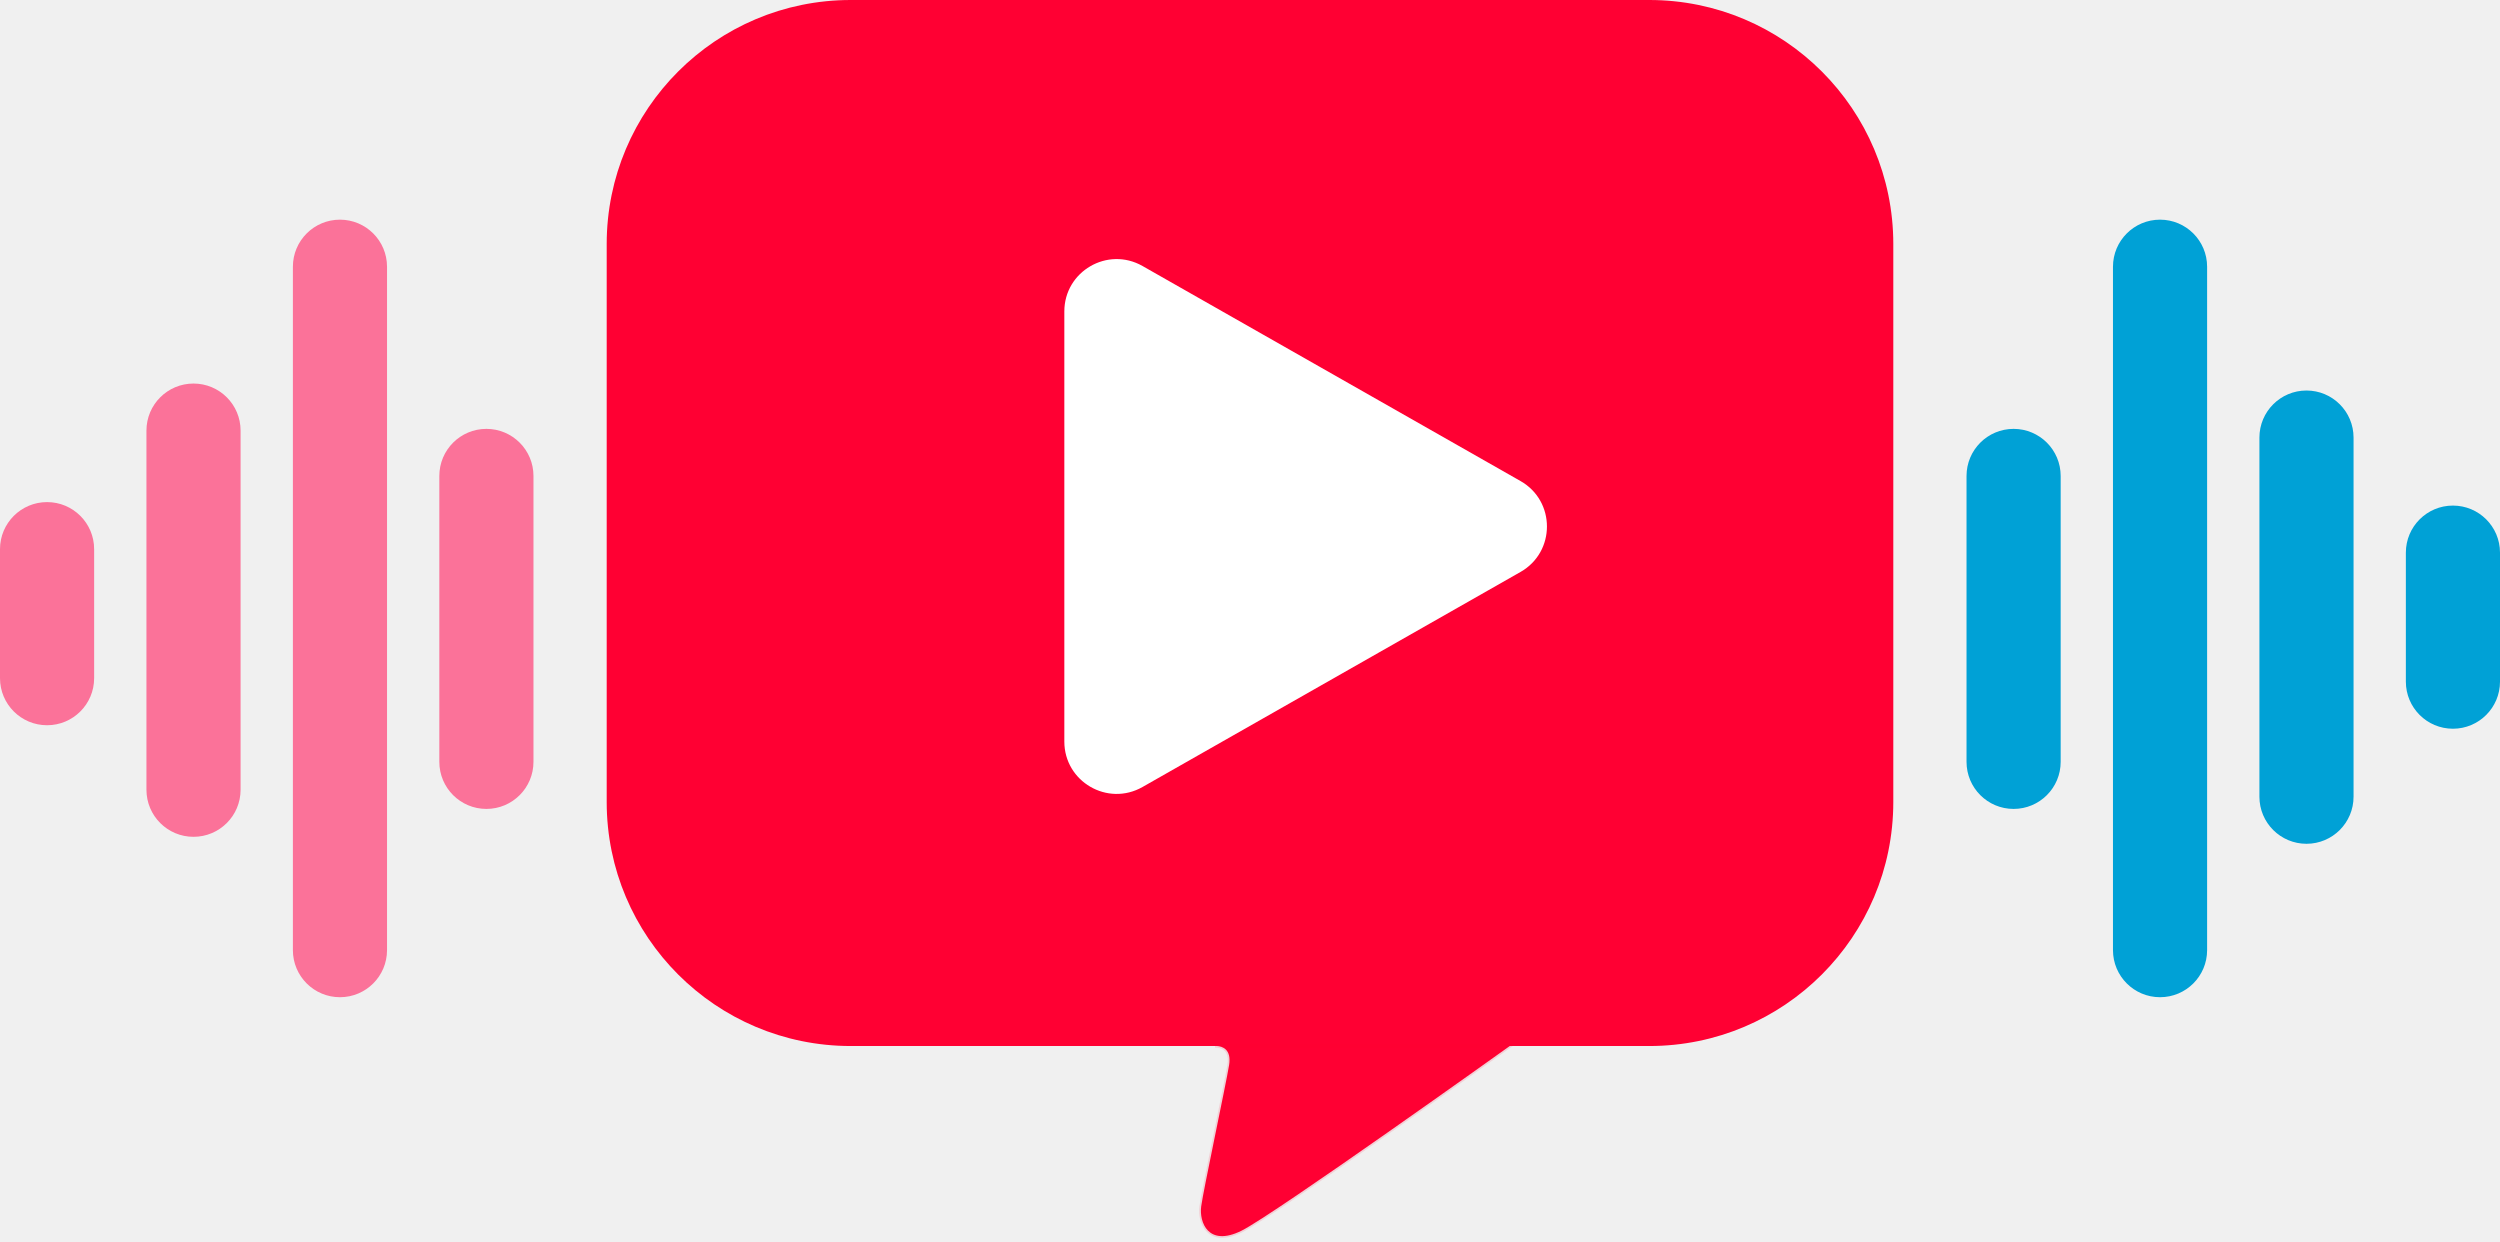
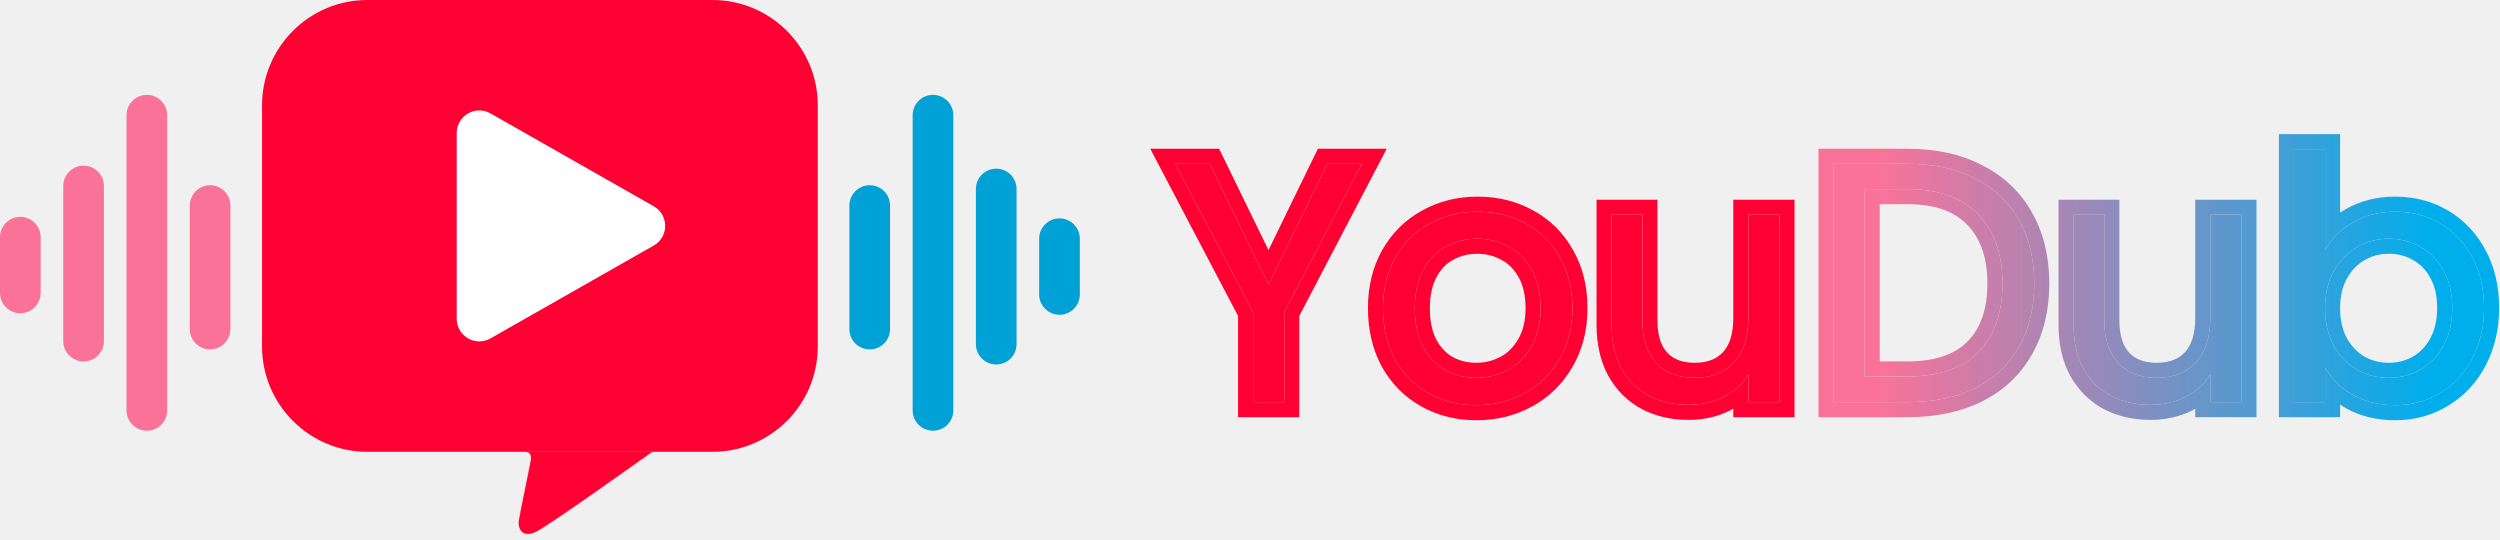
- <svg xmlns="http://www.w3.org/2000/svg" width="717" height="356" viewBox="0 0 717 356" fill="none" role="img" aria-label="YouDub">
+ <svg xmlns="http://www.w3.org/2000/svg" width="1660" height="358" viewBox="0 0 1660 358" fill="none">
  <rect x="174" width="369" height="300" rx="70" fill="#FF0033" />
-   <path d="M436.082 137.962C446.193 143.714 446.193 158.286 436.082 164.038L327.667 225.715C317.668 231.404 305.25 224.182 305.25 212.678V89.322C305.25 77.818 317.668 70.596 327.667 76.285L436.082 137.962Z" fill="white" />
+   <path d="M434.082 136.962C444.193 142.714 444.193 157.286 434.082 163.038L325.667 224.715C315.668 230.404 303.25 223.182 303.25 211.678V88.322C303.25 76.818 315.668 69.596 325.667 75.285L434.082 136.962Z" fill="white" />
  <path d="M348.5 300C348.5 300 348.73 299.977 349.081 300H433C433 300 365.25 348.453 356 353C346.482 357.679 343.904 350.5 344.5 346C345.096 341.5 351.5 311.5 352.5 305.5C353.286 300.786 350.367 300.084 349.081 300H348.5Z" fill="#FF0033" />
  <path d="M348.5 300C348.5 300 353.5 299.5 352.5 305.5C351.5 311.5 345.096 341.5 344.5 346C343.904 350.5 346.482 357.679 356 353C365.25 348.453 433 300 433 300H348.5Z" stroke="#FF0033" stroke-opacity="0.133" />
  <rect y="144" width="27" height="64" rx="13.5" fill="#FB7299" />
  <rect x="690" y="145" width="27" height="64" rx="13.5" fill="#00A1D6" />
  <rect x="126" y="123" width="27" height="109" rx="13.5" fill="#FB7299" />
  <rect x="564" y="123" width="27" height="109" rx="13.5" fill="#00A1D6" />
  <rect x="84" y="63" width="27" height="223" rx="13.5" fill="#FB7299" />
  <rect x="606" y="63" width="27" height="223" rx="13.5" fill="#00A1D6" />
  <rect x="42" y="110" width="27" height="130" rx="13.5" fill="#FB7299" />
  <rect x="648" y="112" width="27" height="130" rx="13.5" fill="#00A1D6" />
+   <mask id="path-13-outside-1_0_1" maskUnits="userSpaceOnUse" x="763" y="98" width="429" height="182" fill="black">
+     <rect fill="white" x="763" y="98" width="429" height="182" />
+     <path d="M904.255 108.781L852.726 207.299V267H832.069V207.299L780.313 108.781H803.24L842.284 188.912L881.328 108.781H904.255ZM980.296 269.043C968.644 269.043 958.05 266.395 948.516 261.098C939.134 255.801 931.718 248.31 926.27 238.625C920.974 228.788 918.325 217.438 918.325 204.575C918.325 191.863 921.049 180.664 926.497 170.979C932.097 161.142 939.663 153.651 949.197 148.506C958.731 143.209 969.4 140.561 981.204 140.561C993.008 140.561 1003.68 143.209 1013.21 148.506C1022.75 153.651 1030.24 161.067 1035.68 170.752C1041.28 180.437 1044.08 191.712 1044.08 204.575C1044.08 217.438 1041.21 228.788 1035.46 238.625C1029.86 248.31 1022.22 255.801 1012.53 261.098C1002.85 266.395 992.1 269.043 980.296 269.043ZM980.296 250.883C987.712 250.883 994.673 249.143 1001.18 245.662C1007.69 242.181 1012.91 236.96 1016.84 229.999C1020.93 223.038 1022.97 214.563 1022.97 204.575C1022.97 194.587 1021.01 186.112 1017.07 179.151C1013.14 172.19 1007.99 167.044 1001.63 163.715C995.278 160.234 988.393 158.494 980.977 158.494C973.411 158.494 966.449 160.234 960.093 163.715C953.889 167.044 948.895 172.19 945.111 179.151C941.328 186.112 939.436 194.587 939.436 204.575C939.436 214.714 941.252 223.265 944.884 230.226C948.668 237.187 953.662 242.408 959.866 245.889C966.071 249.218 972.881 250.883 980.296 250.883ZM1181.57 142.604V267H1160.91V248.613C1156.97 254.969 1151.45 259.963 1144.34 263.595C1137.38 267.076 1129.66 268.816 1121.18 268.816C1111.5 268.816 1102.8 266.849 1095.08 262.914C1087.36 258.828 1081.23 252.775 1076.69 244.754C1072.3 236.733 1070.11 226.972 1070.11 215.471V142.604H1090.54V212.747C1090.54 225.005 1093.64 234.463 1099.85 241.122C1106.05 247.629 1114.52 250.883 1125.27 250.883C1136.32 250.883 1145.02 247.478 1151.37 240.668C1157.73 233.858 1160.91 223.946 1160.91 210.931V142.604H1181.57Z" />
+   </mask>
+   <path d="M904.255 108.781L852.726 207.299V267H832.069V207.299L780.313 108.781H803.24L842.284 188.912L881.328 108.781H904.255ZM980.296 269.043C968.644 269.043 958.05 266.395 948.516 261.098C939.134 255.801 931.718 248.31 926.27 238.625C920.974 228.788 918.325 217.438 918.325 204.575C918.325 191.863 921.049 180.664 926.497 170.979C932.097 161.142 939.663 153.651 949.197 148.506C958.731 143.209 969.4 140.561 981.204 140.561C993.008 140.561 1003.68 143.209 1013.21 148.506C1022.75 153.651 1030.24 161.067 1035.68 170.752C1041.28 180.437 1044.08 191.712 1044.08 204.575C1044.08 217.438 1041.21 228.788 1035.46 238.625C1029.86 248.31 1022.22 255.801 1012.53 261.098C1002.85 266.395 992.1 269.043 980.296 269.043ZM980.296 250.883C987.712 250.883 994.673 249.143 1001.18 245.662C1007.69 242.181 1012.91 236.96 1016.84 229.999C1020.93 223.038 1022.97 214.563 1022.97 204.575C1022.97 194.587 1021.01 186.112 1017.07 179.151C1013.14 172.19 1007.99 167.044 1001.63 163.715C995.278 160.234 988.393 158.494 980.977 158.494C973.411 158.494 966.449 160.234 960.093 163.715C953.889 167.044 948.895 172.19 945.111 179.151C941.328 186.112 939.436 194.587 939.436 204.575C939.436 214.714 941.252 223.265 944.884 230.226C948.668 237.187 953.662 242.408 959.866 245.889C966.071 249.218 972.881 250.883 980.296 250.883ZM1181.57 142.604V267H1160.91V248.613C1156.97 254.969 1151.45 259.963 1144.34 263.595C1137.38 267.076 1129.66 268.816 1121.18 268.816C1111.5 268.816 1102.8 266.849 1095.08 262.914C1087.36 258.828 1081.23 252.775 1076.69 244.754C1072.3 236.733 1070.11 226.972 1070.11 215.471V142.604H1090.54V212.747C1090.54 225.005 1093.64 234.463 1099.85 241.122C1106.05 247.629 1114.52 250.883 1125.27 250.883C1136.32 250.883 1145.02 247.478 1151.37 240.668C1157.73 233.858 1160.91 223.946 1160.91 210.931V142.604H1181.57Z" fill="#FF0033" />
+   <path d="M904.255 108.781L913.116 113.416L920.771 98.781H904.255V108.781ZM852.726 207.299L843.865 202.664L842.726 204.842V207.299H852.726ZM852.726 267V277H862.726V267H852.726ZM832.069 267H822.069V277H832.069V267ZM832.069 207.299H842.069V204.832L840.922 202.648L832.069 207.299ZM780.313 108.781V98.781H763.764L771.46 113.432L780.313 108.781ZM803.24 108.781L812.23 104.401L809.491 98.781H803.24V108.781ZM842.284 188.912L833.294 193.292L842.284 211.742L851.274 193.292L842.284 188.912ZM881.328 108.781V98.781H875.077L872.338 104.401L881.328 108.781ZM904.255 108.781L895.394 104.146L843.865 202.664L852.726 207.299L861.587 211.934L913.116 113.416L904.255 108.781ZM852.726 207.299H842.726V267H852.726H862.726V207.299H852.726ZM852.726 267V257H832.069V267V277H852.726V267ZM832.069 267H842.069V207.299H832.069H822.069V267H832.069ZM832.069 207.299L840.922 202.648L789.166 104.13L780.313 108.781L771.46 113.432L823.216 211.95L832.069 207.299ZM780.313 108.781V118.781H803.24V108.781V98.781H780.313V108.781ZM803.24 108.781L794.25 113.161L833.294 193.292L842.284 188.912L851.274 184.532L812.23 104.401L803.24 108.781ZM842.284 188.912L851.274 193.292L890.318 113.161L881.328 108.781L872.338 104.401L833.294 184.532L842.284 188.912ZM881.328 108.781V118.781H904.255V108.781V98.781H881.328V108.781ZM948.516 261.098L943.601 269.806L943.63 269.823L943.66 269.84L948.516 261.098ZM926.27 238.625L917.466 243.366L917.509 243.447L917.555 243.528L926.27 238.625ZM926.497 170.979L917.807 166.032L917.794 166.054L917.782 166.076L926.497 170.979ZM949.197 148.506L953.947 157.306L954.001 157.277L954.054 157.248L949.197 148.506ZM1013.21 148.506L1008.36 157.248L1008.41 157.277L1008.46 157.306L1013.21 148.506ZM1035.68 170.752L1026.97 175.655L1027 175.706L1027.03 175.757L1035.68 170.752ZM1035.46 238.625L1026.82 233.578L1026.81 233.599L1026.8 233.62L1035.46 238.625ZM1012.53 261.098L1017.33 269.872V269.872L1012.53 261.098ZM1016.84 229.999L1008.22 224.937L1008.18 225.007L1008.14 225.078L1016.84 229.999ZM1001.63 163.715L996.831 172.486L996.912 172.53L996.994 172.573L1001.63 163.715ZM960.093 163.715L964.822 172.527L964.859 172.506L964.897 172.486L960.093 163.715ZM945.111 179.151L953.898 183.926V183.926L945.111 179.151ZM944.884 230.226L936.019 234.852L936.058 234.927L936.098 235.001L944.884 230.226ZM959.866 245.889L954.974 254.61L955.056 254.656L955.138 254.701L959.866 245.889ZM980.296 269.043V259.043C970.223 259.043 961.32 256.771 953.373 252.356L948.516 261.098L943.66 269.84C954.781 276.018 967.064 279.043 980.296 279.043V269.043ZM948.516 261.098L953.432 252.39C945.692 248.02 939.568 241.868 934.986 233.722L926.27 238.625L917.555 243.528C923.869 254.752 932.576 263.583 943.601 269.806L948.516 261.098ZM926.27 238.625L935.075 233.884C930.675 225.712 928.325 216.036 928.325 204.575H918.325H908.325C908.325 218.841 911.273 231.865 917.466 243.366L926.27 238.625ZM918.325 204.575H928.325C928.325 193.33 930.722 183.866 935.213 175.882L926.497 170.979L917.782 166.076C911.377 177.463 908.325 190.396 908.325 204.575H918.325ZM926.497 170.979L935.188 175.926C939.904 167.641 946.137 161.521 953.947 157.306L949.197 148.506L944.448 139.706C933.19 145.782 924.289 154.644 917.807 166.032L926.497 170.979ZM949.197 148.506L954.054 157.248C961.981 152.843 970.956 150.561 981.204 150.561V140.561V130.561C967.845 130.561 955.481 133.575 944.341 139.764L949.197 148.506ZM981.204 140.561V150.561C991.453 150.561 1000.43 152.843 1008.36 157.248L1013.21 148.506L1018.07 139.764C1006.93 133.575 994.564 130.561 981.204 130.561V140.561ZM1013.21 148.506L1008.46 157.306C1016.29 161.529 1022.42 167.573 1026.97 175.655L1035.68 170.752L1044.4 165.849C1038.05 154.561 1029.2 145.773 1017.96 139.706L1013.21 148.506ZM1035.68 170.752L1027.03 175.757C1031.62 183.705 1034.08 193.202 1034.08 204.575H1044.08H1054.08C1054.08 190.221 1050.95 177.169 1044.34 165.747L1035.68 170.752ZM1044.08 204.575H1034.08C1034.08 215.898 1031.57 225.462 1026.82 233.578L1035.46 238.625L1044.09 243.672C1050.85 232.114 1054.08 218.979 1054.08 204.575H1044.08ZM1035.46 238.625L1026.8 233.62C1022.1 241.742 1015.79 247.919 1007.73 252.324L1012.53 261.098L1017.33 269.872C1028.64 263.684 1037.61 254.879 1044.11 243.63L1035.46 238.625ZM1012.53 261.098L1007.73 252.324C999.62 256.761 990.543 259.043 980.296 259.043V269.043V279.043C993.658 279.043 1006.07 276.029 1017.33 269.872L1012.53 261.098ZM980.296 250.883V260.883C989.349 260.883 997.931 258.741 1005.9 254.48L1001.18 245.662L996.464 236.844C991.415 239.545 986.075 240.883 980.296 240.883V250.883ZM1001.18 245.662L1005.9 254.48C1014.22 250.03 1020.76 243.388 1025.55 234.92L1016.84 229.999L1008.14 225.078C1005.06 230.532 1001.16 234.333 996.464 236.844L1001.18 245.662ZM1016.84 229.999L1025.47 235.061C1030.65 226.24 1032.97 215.923 1032.97 204.575H1022.97H1012.97C1012.97 213.203 1011.21 219.836 1008.22 224.937L1016.84 229.999ZM1022.97 204.575H1032.97C1032.97 193.286 1030.75 183.023 1025.78 174.23L1017.07 179.151L1008.36 184.072C1011.26 189.202 1012.97 195.888 1012.97 204.575H1022.97ZM1017.07 179.151L1025.78 174.23C1021.01 165.791 1014.53 159.18 1006.27 154.857L1001.63 163.715L996.994 172.573C1001.45 174.909 1005.27 178.588 1008.36 184.072L1017.07 179.151ZM1001.63 163.715L1006.44 154.944C998.574 150.638 990.031 148.494 980.977 148.494V158.494V168.494C986.755 168.494 991.983 169.831 996.831 172.486L1001.63 163.715ZM980.977 158.494V148.494C971.809 148.494 963.185 150.621 955.29 154.944L960.093 163.715L964.897 172.486C969.714 169.848 975.013 168.494 980.977 168.494V158.494ZM960.093 163.715L955.365 154.903C947.234 159.266 940.919 165.924 936.325 174.376L945.111 179.151L953.898 183.926C956.871 178.456 960.543 174.822 964.822 172.527L960.093 163.715ZM945.111 179.151L936.325 174.376C931.564 183.136 929.436 193.345 929.436 204.575H939.436H949.436C949.436 195.829 951.092 189.088 953.898 183.926L945.111 179.151ZM939.436 204.575H929.436C929.436 215.87 931.456 226.107 936.019 234.852L944.884 230.226L953.75 225.6C951.049 220.422 949.436 213.559 949.436 204.575H939.436ZM944.884 230.226L936.098 235.001C940.676 243.424 946.943 250.105 954.974 254.61L959.866 245.889L964.759 237.168C960.381 234.712 956.66 230.95 953.671 225.451L944.884 230.226ZM959.866 245.889L955.138 254.701C962.875 258.852 971.322 260.883 980.296 260.883V250.883V240.883C974.441 240.883 969.268 239.585 964.595 237.077L959.866 245.889ZM1181.57 142.604H1191.57V132.604H1181.57V142.604ZM1181.57 267V277H1191.57V267H1181.57ZM1160.91 267H1150.91V277H1160.91V267ZM1160.91 248.613H1170.91V213.461L1152.41 243.349L1160.91 248.613ZM1144.34 263.595L1148.81 272.539L1148.85 272.52L1148.89 272.501L1144.34 263.595ZM1095.08 262.914L1090.4 271.752L1090.47 271.788L1090.54 271.823L1095.08 262.914ZM1076.69 244.754L1067.92 249.554L1067.95 249.617L1067.99 249.68L1076.69 244.754ZM1070.11 142.604V132.604H1060.11V142.604H1070.11ZM1090.54 142.604H1100.54V132.604H1090.54V142.604ZM1099.85 241.122L1092.53 247.939L1092.57 247.981L1092.61 248.023L1099.85 241.122ZM1151.37 240.668L1144.06 233.845V233.845L1151.37 240.668ZM1160.91 142.604V132.604H1150.91V142.604H1160.91ZM1181.57 142.604H1171.57V267H1181.57H1191.57V142.604H1181.57ZM1181.57 267V257H1160.91V267V277H1181.57V267ZM1160.91 267H1170.91V248.613H1160.91H1150.91V267H1160.91ZM1160.91 248.613L1152.41 243.349C1149.5 248.046 1145.39 251.828 1139.79 254.689L1144.34 263.595L1148.89 272.501C1157.51 268.098 1164.45 261.892 1169.41 253.877L1160.91 248.613ZM1144.34 263.595L1139.87 254.651C1134.41 257.377 1128.25 258.816 1121.18 258.816V268.816V278.816C1131.07 278.816 1140.34 276.774 1148.81 272.539L1144.34 263.595ZM1121.18 268.816V258.816C1112.89 258.816 1105.77 257.141 1099.62 254.005L1095.08 262.914L1090.54 271.823C1099.82 276.556 1110.11 278.816 1121.18 278.816V268.816ZM1095.08 262.914L1099.76 254.076C1093.82 250.934 1089.05 246.284 1085.39 239.828L1076.69 244.754L1067.99 249.68C1073.41 259.265 1080.9 266.722 1090.4 271.752L1095.08 262.914ZM1076.69 244.754L1085.46 239.954C1082.06 233.737 1080.11 225.719 1080.11 215.471H1070.11H1060.11C1060.11 228.225 1062.54 239.729 1067.92 249.554L1076.69 244.754ZM1070.11 215.471H1080.11V142.604H1070.11H1060.11V215.471H1070.11ZM1070.11 142.604V152.604H1090.54V142.604V132.604H1070.11V142.604ZM1090.54 142.604H1080.54V212.747H1090.54H1100.54V142.604H1090.54ZM1090.54 212.747H1080.54C1080.54 226.641 1084.07 238.866 1092.53 247.939L1099.85 241.122L1107.16 234.305C1103.21 230.061 1100.54 223.369 1100.54 212.747H1090.54ZM1099.85 241.122L1092.61 248.023C1101.06 256.891 1112.37 260.883 1125.27 260.883V250.883V240.883C1116.68 240.883 1111.04 238.368 1107.08 234.221L1099.85 241.122ZM1125.27 250.883V260.883C1138.53 260.883 1150.09 256.703 1158.69 247.491L1151.37 240.668L1144.06 233.845C1139.95 238.253 1134.1 240.883 1125.27 240.883V250.883ZM1151.37 240.668L1158.69 247.491C1167.35 238.203 1170.91 225.467 1170.91 210.931H1160.91H1150.91C1150.91 222.424 1148.11 229.513 1144.06 233.845L1151.37 240.668ZM1160.91 210.931H1170.91V142.604H1160.91H1150.91V210.931H1160.91ZM1160.91 142.604V152.604H1181.57V142.604V132.604H1160.91V142.604Z" fill="#FF0033" mask="url(#path-13-outside-1_0_1)" />
+   <mask id="path-15-outside-2_0_1" maskUnits="userSpaceOnUse" x="1207" y="89" width="453" height="191" fill="black">
+     <rect fill="white" x="1207" y="89" width="453" height="191" />
+     <path d="M1266.74 108.781C1283.99 108.781 1298.9 112.035 1311.46 118.542C1324.17 124.898 1333.85 134.054 1340.51 146.009C1347.32 157.964 1350.73 172.038 1350.73 188.231C1350.73 204.424 1347.32 218.498 1340.51 230.453C1333.85 242.257 1324.17 251.337 1311.46 257.693C1298.9 263.898 1283.99 267 1266.74 267H1217.48V108.781H1266.74ZM1266.74 249.975C1287.17 249.975 1302.76 244.603 1313.5 233.858C1324.24 222.962 1329.62 207.753 1329.62 188.231C1329.62 168.558 1324.17 153.197 1313.27 142.15C1302.53 131.103 1287.02 125.579 1266.74 125.579H1238.14V249.975H1266.74ZM1488.3 142.604V267H1467.64V248.613C1463.71 254.969 1458.18 259.963 1451.07 263.595C1444.11 267.076 1436.39 268.816 1427.92 268.816C1418.23 268.816 1409.53 266.849 1401.81 262.914C1394.09 258.828 1387.96 252.775 1383.42 244.754C1379.03 236.733 1376.84 226.972 1376.84 215.471V142.604H1397.27V212.747C1397.27 225.005 1400.37 234.463 1406.58 241.122C1412.78 247.629 1421.26 250.883 1432 250.883C1443.05 250.883 1451.75 247.478 1458.11 240.668C1464.46 233.858 1467.64 223.946 1467.64 210.931V142.604H1488.3ZM1543.83 165.758C1548.07 158.343 1554.27 152.289 1562.45 147.598C1570.62 142.907 1579.93 140.561 1590.37 140.561C1601.57 140.561 1611.63 143.209 1620.56 148.506C1629.49 153.803 1636.52 161.294 1641.67 170.979C1646.81 180.513 1649.39 191.636 1649.39 204.348C1649.39 216.909 1646.81 228.107 1641.67 237.944C1636.52 247.781 1629.41 255.423 1620.33 260.871C1611.4 266.319 1601.41 269.043 1590.37 269.043C1579.62 269.043 1570.16 266.697 1561.99 262.006C1553.97 257.315 1547.92 251.337 1543.83 244.073V267H1523.18V99.02H1543.83V165.758ZM1628.28 204.348C1628.28 194.965 1626.38 186.793 1622.6 179.832C1618.82 172.871 1613.67 167.574 1607.17 163.942C1600.81 160.31 1593.77 158.494 1586.05 158.494C1578.49 158.494 1571.45 160.386 1564.94 164.169C1558.59 167.801 1553.44 173.173 1549.51 180.286C1545.72 187.247 1543.83 195.344 1543.83 204.575C1543.83 213.958 1545.72 222.205 1549.51 229.318C1553.44 236.279 1558.59 241.652 1564.94 245.435C1571.45 249.067 1578.49 250.883 1586.05 250.883C1593.77 250.883 1600.81 249.067 1607.17 245.435C1613.67 241.652 1618.82 236.279 1622.6 229.318C1626.38 222.205 1628.28 213.882 1628.28 204.348Z" />
+   </mask>
+   <path d="M1266.74 108.781C1283.99 108.781 1298.9 112.035 1311.46 118.542C1324.17 124.898 1333.85 134.054 1340.51 146.009C1347.32 157.964 1350.73 172.038 1350.73 188.231C1350.73 204.424 1347.32 218.498 1340.51 230.453C1333.85 242.257 1324.17 251.337 1311.46 257.693C1298.9 263.898 1283.99 267 1266.74 267H1217.48V108.781H1266.74ZM1266.74 249.975C1287.17 249.975 1302.76 244.603 1313.5 233.858C1324.24 222.962 1329.62 207.753 1329.62 188.231C1329.62 168.558 1324.17 153.197 1313.27 142.15C1302.53 131.103 1287.02 125.579 1266.74 125.579H1238.14V249.975H1266.74ZM1488.3 142.604V267H1467.64V248.613C1463.71 254.969 1458.18 259.963 1451.07 263.595C1444.11 267.076 1436.39 268.816 1427.92 268.816C1418.23 268.816 1409.53 266.849 1401.81 262.914C1394.09 258.828 1387.96 252.775 1383.42 244.754C1379.03 236.733 1376.84 226.972 1376.84 215.471V142.604H1397.27V212.747C1397.27 225.005 1400.37 234.463 1406.58 241.122C1412.78 247.629 1421.26 250.883 1432 250.883C1443.05 250.883 1451.75 247.478 1458.11 240.668C1464.46 233.858 1467.64 223.946 1467.64 210.931V142.604H1488.3ZM1543.83 165.758C1548.07 158.343 1554.27 152.289 1562.45 147.598C1570.62 142.907 1579.93 140.561 1590.37 140.561C1601.57 140.561 1611.63 143.209 1620.56 148.506C1629.49 153.803 1636.52 161.294 1641.67 170.979C1646.81 180.513 1649.39 191.636 1649.39 204.348C1649.39 216.909 1646.81 228.107 1641.67 237.944C1636.52 247.781 1629.41 255.423 1620.33 260.871C1611.4 266.319 1601.41 269.043 1590.37 269.043C1579.62 269.043 1570.16 266.697 1561.99 262.006C1553.97 257.315 1547.92 251.337 1543.83 244.073V267H1523.18V99.02H1543.83V165.758ZM1628.28 204.348C1628.28 194.965 1626.38 186.793 1622.6 179.832C1618.82 172.871 1613.67 167.574 1607.17 163.942C1600.81 160.31 1593.77 158.494 1586.05 158.494C1578.49 158.494 1571.45 160.386 1564.94 164.169C1558.59 167.801 1553.44 173.173 1549.51 180.286C1545.72 187.247 1543.83 195.344 1543.83 204.575C1543.83 213.958 1545.72 222.205 1549.51 229.318C1553.44 236.279 1558.59 241.652 1564.94 245.435C1571.45 249.067 1578.49 250.883 1586.05 250.883C1593.77 250.883 1600.81 249.067 1607.17 245.435C1613.67 241.652 1618.82 236.279 1622.6 229.318C1626.38 222.205 1628.28 213.882 1628.28 204.348Z" fill="url(#paint0_linear_0_1)" />
+   <path d="M1311.46 118.542L1306.86 127.421L1306.92 127.454L1306.98 127.486L1311.46 118.542ZM1340.51 146.009L1331.78 150.875L1331.8 150.917L1331.82 150.959L1340.51 146.009ZM1340.51 230.453L1331.82 225.503L1331.81 225.522L1331.8 225.54L1340.51 230.453ZM1311.46 257.693L1315.89 266.659L1315.91 266.648L1315.93 266.637L1311.46 257.693ZM1217.48 267H1207.48V277H1217.48V267ZM1217.48 108.781V98.781H1207.48V108.781H1217.48ZM1313.5 233.858L1320.57 240.929L1320.6 240.904L1320.62 240.879L1313.5 233.858ZM1313.27 142.15L1306.1 149.122L1306.13 149.147L1306.15 149.172L1313.27 142.15ZM1238.14 125.579V115.579H1228.14V125.579H1238.14ZM1238.14 249.975H1228.14V259.975H1238.14V249.975ZM1266.74 108.781V118.781C1282.74 118.781 1296 121.795 1306.86 127.421L1311.46 118.542L1316.06 109.663C1301.8 102.274 1285.24 98.781 1266.74 98.781V108.781ZM1311.46 118.542L1306.98 127.486C1317.97 132.979 1326.14 140.747 1331.78 150.875L1340.51 146.009L1349.25 141.143C1341.57 127.36 1330.37 116.817 1315.93 109.598L1311.46 118.542ZM1340.51 146.009L1331.82 150.959C1337.63 161.158 1340.73 173.465 1340.73 188.231H1350.73H1360.73C1360.73 170.611 1357.01 154.77 1349.2 141.059L1340.51 146.009ZM1350.73 188.231H1340.73C1340.73 202.997 1337.63 215.304 1331.82 225.503L1340.51 230.453L1349.2 235.403C1357.01 221.692 1360.73 205.85 1360.73 188.231H1350.73ZM1340.51 230.453L1331.8 225.54C1326.17 235.521 1318.01 243.238 1306.98 248.749L1311.46 257.693L1315.93 266.637C1330.33 259.436 1341.54 248.993 1349.22 235.366L1340.51 230.453ZM1311.46 257.693L1307.03 248.727C1296.13 254.112 1282.8 257 1266.74 257V267V277C1285.18 277 1301.67 273.683 1315.89 266.659L1311.46 257.693ZM1266.74 267V257H1217.48V267V277H1266.74V267ZM1217.48 267H1227.48V108.781H1217.48H1207.48V267H1217.48ZM1217.48 108.781V118.781H1266.74V108.781V98.781H1217.48V108.781ZM1266.74 249.975V259.975C1288.88 259.975 1307.38 254.124 1320.57 240.929L1313.5 233.858L1306.43 226.787C1298.13 235.082 1285.46 239.975 1266.74 239.975V249.975ZM1313.5 233.858L1320.62 240.879C1333.68 227.634 1339.62 209.622 1339.62 188.231H1329.62H1319.62C1319.62 205.884 1314.81 218.29 1306.38 226.837L1313.5 233.858ZM1329.62 188.231H1339.62C1339.62 166.668 1333.6 148.514 1320.39 135.128L1313.27 142.15L1306.15 149.172C1314.74 157.881 1319.62 170.447 1319.62 188.231H1329.62ZM1313.27 142.15L1320.44 135.178C1307.27 121.639 1288.83 115.579 1266.74 115.579V125.579V135.579C1285.21 135.579 1297.78 140.567 1306.1 149.122L1313.27 142.15ZM1266.74 125.579V115.579H1238.14V125.579V135.579H1266.74V125.579ZM1238.14 125.579H1228.14V249.975H1238.14H1248.14V125.579H1238.14ZM1238.14 249.975V259.975H1266.74V249.975V239.975H1238.14V249.975ZM1488.3 142.604H1498.3V132.604H1488.3V142.604ZM1488.3 267V277H1498.3V267H1488.3ZM1467.64 267H1457.64V277H1467.64V267ZM1467.64 248.613H1477.64V213.461L1459.14 243.349L1467.64 248.613ZM1451.07 263.595L1455.54 272.539L1455.58 272.52L1455.62 272.501L1451.07 263.595ZM1401.81 262.914L1397.13 271.752L1397.2 271.788L1397.27 271.823L1401.81 262.914ZM1383.42 244.754L1374.65 249.554L1374.69 249.617L1374.72 249.68L1383.42 244.754ZM1376.84 142.604V132.604H1366.84V142.604H1376.84ZM1397.27 142.604H1407.27V132.604H1397.27V142.604ZM1406.58 241.122L1399.26 247.939L1399.3 247.981L1399.34 248.023L1406.58 241.122ZM1458.11 240.668L1450.8 233.845H1450.8L1458.11 240.668ZM1467.64 142.604V132.604H1457.64V142.604H1467.64ZM1488.3 142.604H1478.3V267H1488.3H1498.3V142.604H1488.3ZM1488.3 267V257H1467.64V267V277H1488.3V267ZM1467.64 267H1477.64V248.613H1467.64H1457.64V267H1467.64ZM1467.64 248.613L1459.14 243.349C1456.23 248.046 1452.12 251.828 1446.52 254.689L1451.07 263.595L1455.62 272.501C1464.24 268.098 1471.18 261.892 1476.14 253.877L1467.64 248.613ZM1451.07 263.595L1446.6 254.651C1441.14 257.377 1434.98 258.816 1427.92 258.816V268.816V278.816C1437.8 278.816 1447.07 276.774 1455.54 272.539L1451.07 263.595ZM1427.92 268.816V258.816C1419.62 258.816 1412.5 257.141 1406.35 254.005L1401.81 262.914L1397.27 271.823C1406.55 276.556 1416.84 278.816 1427.92 278.816V268.816ZM1401.81 262.914L1406.49 254.076C1400.55 250.934 1395.78 246.284 1392.13 239.828L1383.42 244.754L1374.72 249.68C1380.15 259.265 1387.63 266.722 1397.13 271.752L1401.81 262.914ZM1383.42 244.754L1392.2 239.954C1388.79 233.737 1386.84 225.719 1386.84 215.471H1376.84H1366.84C1366.84 228.225 1369.27 239.729 1374.65 249.554L1383.42 244.754ZM1376.84 215.471H1386.84V142.604H1376.84H1366.84V215.471H1376.84ZM1376.84 142.604V152.604H1397.27V142.604V132.604H1376.84V142.604ZM1397.27 142.604H1387.27V212.747H1397.27H1407.27V142.604H1397.27ZM1397.27 212.747H1387.27C1387.27 226.641 1390.81 238.866 1399.26 247.939L1406.58 241.122L1413.89 234.305C1409.94 230.061 1407.27 223.369 1407.27 212.747H1397.27ZM1406.58 241.122L1399.34 248.023C1407.8 256.891 1419.1 260.883 1432 260.883V250.883V240.883C1423.42 240.883 1417.77 238.368 1413.81 234.221L1406.58 241.122ZM1432 250.883V260.883C1445.26 260.883 1456.82 256.703 1465.42 247.491L1458.11 240.668L1450.8 233.845C1446.68 238.253 1440.84 240.883 1432 240.883V250.883ZM1458.11 240.668L1465.42 247.491C1474.09 238.203 1477.64 225.467 1477.64 210.931H1467.64H1457.64C1457.64 222.424 1454.84 229.513 1450.8 233.845L1458.11 240.668ZM1467.64 210.931H1477.64V142.604H1467.64H1457.64V210.931H1467.64ZM1467.64 142.604V152.604H1488.3V142.604V132.604H1467.64V142.604ZM1543.83 165.758H1533.83V203.414L1552.51 170.719L1543.83 165.758ZM1562.45 147.598L1567.42 156.271V156.271L1562.45 147.598ZM1620.56 148.506L1625.66 139.905V139.905L1620.56 148.506ZM1641.67 170.979L1632.84 175.671L1632.85 175.699L1632.87 175.728L1641.67 170.979ZM1641.67 237.944L1650.53 242.579V242.579L1641.67 237.944ZM1620.33 260.871L1615.19 252.296L1615.15 252.315L1615.12 252.335L1620.33 260.871ZM1561.99 262.006L1556.94 270.638L1556.98 270.658L1557.01 270.679L1561.99 262.006ZM1543.83 244.073L1552.55 239.17L1533.83 205.898V244.073H1543.83ZM1543.83 267V277H1553.83V267H1543.83ZM1523.18 267H1513.18V277H1523.18V267ZM1523.18 99.02V89.02H1513.18V99.02H1523.18ZM1543.83 99.02H1553.83V89.02H1543.83V99.02ZM1622.6 179.832L1631.39 175.057V175.057L1622.6 179.832ZM1607.17 163.942L1602.2 172.624L1602.25 172.649L1602.29 172.674L1607.17 163.942ZM1564.94 164.169L1569.9 172.851L1569.94 172.833L1569.97 172.814L1564.94 164.169ZM1549.51 180.286L1540.76 175.445L1540.74 175.478L1540.72 175.511L1549.51 180.286ZM1549.51 229.318L1540.68 234.014L1540.74 234.127L1540.8 234.239L1549.51 229.318ZM1564.94 245.435L1559.83 254.028L1559.95 254.099L1560.07 254.167L1564.94 245.435ZM1607.17 245.435L1612.13 254.117L1612.16 254.099L1612.19 254.08L1607.17 245.435ZM1622.6 229.318L1631.39 234.093L1631.41 234.054L1631.43 234.014L1622.6 229.318ZM1543.83 165.758L1552.51 170.719C1555.78 165.005 1560.63 160.17 1567.42 156.271L1562.45 147.598L1557.47 138.925C1547.92 144.408 1540.36 151.681 1535.15 160.797L1543.83 165.758ZM1562.45 147.598L1567.42 156.271C1573.92 152.541 1581.48 150.561 1590.37 150.561V140.561V130.561C1578.37 130.561 1567.31 133.273 1557.47 138.925L1562.45 147.598ZM1590.37 140.561V150.561C1599.92 150.561 1608.19 152.798 1615.46 157.107L1620.56 148.506L1625.66 139.905C1615.07 133.621 1603.22 130.561 1590.37 130.561V140.561ZM1620.56 148.506L1615.46 157.107C1622.72 161.413 1628.5 167.51 1632.84 175.671L1641.67 170.979L1650.5 166.287C1644.54 155.077 1636.26 146.192 1625.66 139.905L1620.56 148.506ZM1641.67 170.979L1632.87 175.728C1637.1 183.569 1639.39 193.006 1639.39 204.348H1649.39H1659.39C1659.39 190.266 1656.53 177.457 1650.47 166.23L1641.67 170.979ZM1649.39 204.348H1639.39C1639.39 215.509 1637.11 225.081 1632.81 233.309L1641.67 237.944L1650.53 242.579C1656.52 231.133 1659.39 218.308 1659.39 204.348H1649.39ZM1641.67 237.944L1632.81 233.309C1628.47 241.598 1622.61 247.841 1615.19 252.296L1620.33 260.871L1625.48 269.446C1636.21 263.005 1644.58 253.963 1650.53 242.579L1641.67 237.944ZM1620.33 260.871L1615.12 252.335C1607.85 256.771 1599.68 259.043 1590.37 259.043V269.043V279.043C1603.14 279.043 1614.95 275.867 1625.54 269.407L1620.33 260.871ZM1590.37 269.043V259.043C1581.12 259.043 1573.43 257.039 1566.97 253.333L1561.99 262.006L1557.01 270.679C1566.9 276.356 1578.12 279.043 1590.37 279.043V269.043ZM1561.99 262.006L1567.04 253.374C1560.37 249.473 1555.67 244.716 1552.55 239.17L1543.83 244.073L1535.12 248.976C1540.17 257.958 1547.57 265.156 1556.94 270.638L1561.99 262.006ZM1543.83 244.073H1533.83V267H1543.83H1553.83V244.073H1543.83ZM1543.83 267V257H1523.18V267V277H1543.83V267ZM1523.18 267H1533.18V99.02H1523.18H1513.18V267H1523.18ZM1523.18 99.02V109.02H1543.83V99.02V89.02H1523.18V99.02ZM1543.83 99.02H1533.83V165.758H1543.83H1553.83V99.02H1543.83ZM1628.28 204.348H1638.28C1638.28 193.605 1636.1 183.732 1631.39 175.057L1622.6 179.832L1613.82 184.607C1616.67 189.855 1618.28 196.326 1618.28 204.348H1628.28ZM1622.6 179.832L1631.39 175.057C1626.76 166.543 1620.3 159.823 1612.04 155.21L1607.17 163.942L1602.29 172.674C1607.04 175.325 1610.88 179.199 1613.82 184.607L1622.6 179.832ZM1607.17 163.942L1612.13 155.26C1604.18 150.717 1595.41 148.494 1586.05 148.494V158.494V168.494C1592.13 168.494 1597.44 169.903 1602.2 172.624L1607.17 163.942ZM1586.05 158.494V148.494C1576.73 148.494 1567.96 150.848 1559.92 155.524L1564.94 164.169L1569.97 172.814C1574.94 169.923 1580.24 168.494 1586.05 168.494V158.494ZM1564.94 164.169L1559.98 155.487C1551.86 160.126 1545.48 166.911 1540.76 175.445L1549.51 180.286L1558.26 185.127C1561.41 179.435 1565.31 175.476 1569.9 172.851L1564.94 164.169ZM1549.51 180.286L1540.72 175.511C1536.02 184.163 1533.83 193.952 1533.83 204.575H1543.83H1553.83C1553.83 196.735 1555.43 190.332 1558.29 185.061L1549.51 180.286ZM1543.83 204.575H1533.83C1533.83 215.325 1536.01 225.234 1540.68 234.014L1549.51 229.318L1558.34 224.622C1555.44 219.176 1553.83 212.591 1553.83 204.575H1543.83ZM1549.51 229.318L1540.8 234.239C1545.52 242.589 1551.86 249.282 1559.83 254.028L1564.94 245.435L1570.06 236.842C1565.32 234.021 1561.36 229.97 1558.21 224.397L1549.51 229.318ZM1564.94 245.435L1560.07 254.167C1568.09 258.644 1576.81 260.883 1586.05 260.883V250.883V240.883C1580.17 240.883 1574.81 239.49 1569.82 236.703L1564.94 245.435ZM1586.05 250.883V260.883C1595.41 260.883 1604.18 258.66 1612.13 254.117L1607.17 245.435L1602.2 236.753C1597.44 239.474 1592.13 240.883 1586.05 240.883V250.883ZM1607.17 245.435L1612.19 254.08C1620.37 249.326 1626.78 242.576 1631.39 234.093L1622.6 229.318L1613.82 224.543C1610.86 229.982 1606.98 233.977 1602.14 236.79L1607.17 245.435ZM1622.6 229.318L1631.43 234.014C1636.11 225.212 1638.28 215.22 1638.28 204.348H1628.28H1618.28C1618.28 212.544 1616.66 219.199 1613.77 224.622L1622.6 229.318Z" fill="url(#paint1_linear_0_1)" mask="url(#path-15-outside-2_0_1)" />
+   <defs>
+     <linearGradient id="paint0_linear_0_1" x1="1660" y1="187.5" x2="1200" y2="187.5" gradientUnits="userSpaceOnUse">
+       <stop offset="0.1" stop-color="#00AEEC" />
+       <stop offset="0.9" stop-color="#FB7299" />
+     </linearGradient>
+     <linearGradient id="paint1_linear_0_1" x1="1660" y1="187.5" x2="1200" y2="187.5" gradientUnits="userSpaceOnUse">
+       <stop offset="0.1" stop-color="#00AEEC" />
+       <stop offset="0.9" stop-color="#FB7299" />
+     </linearGradient>
+   </defs>
</svg>
